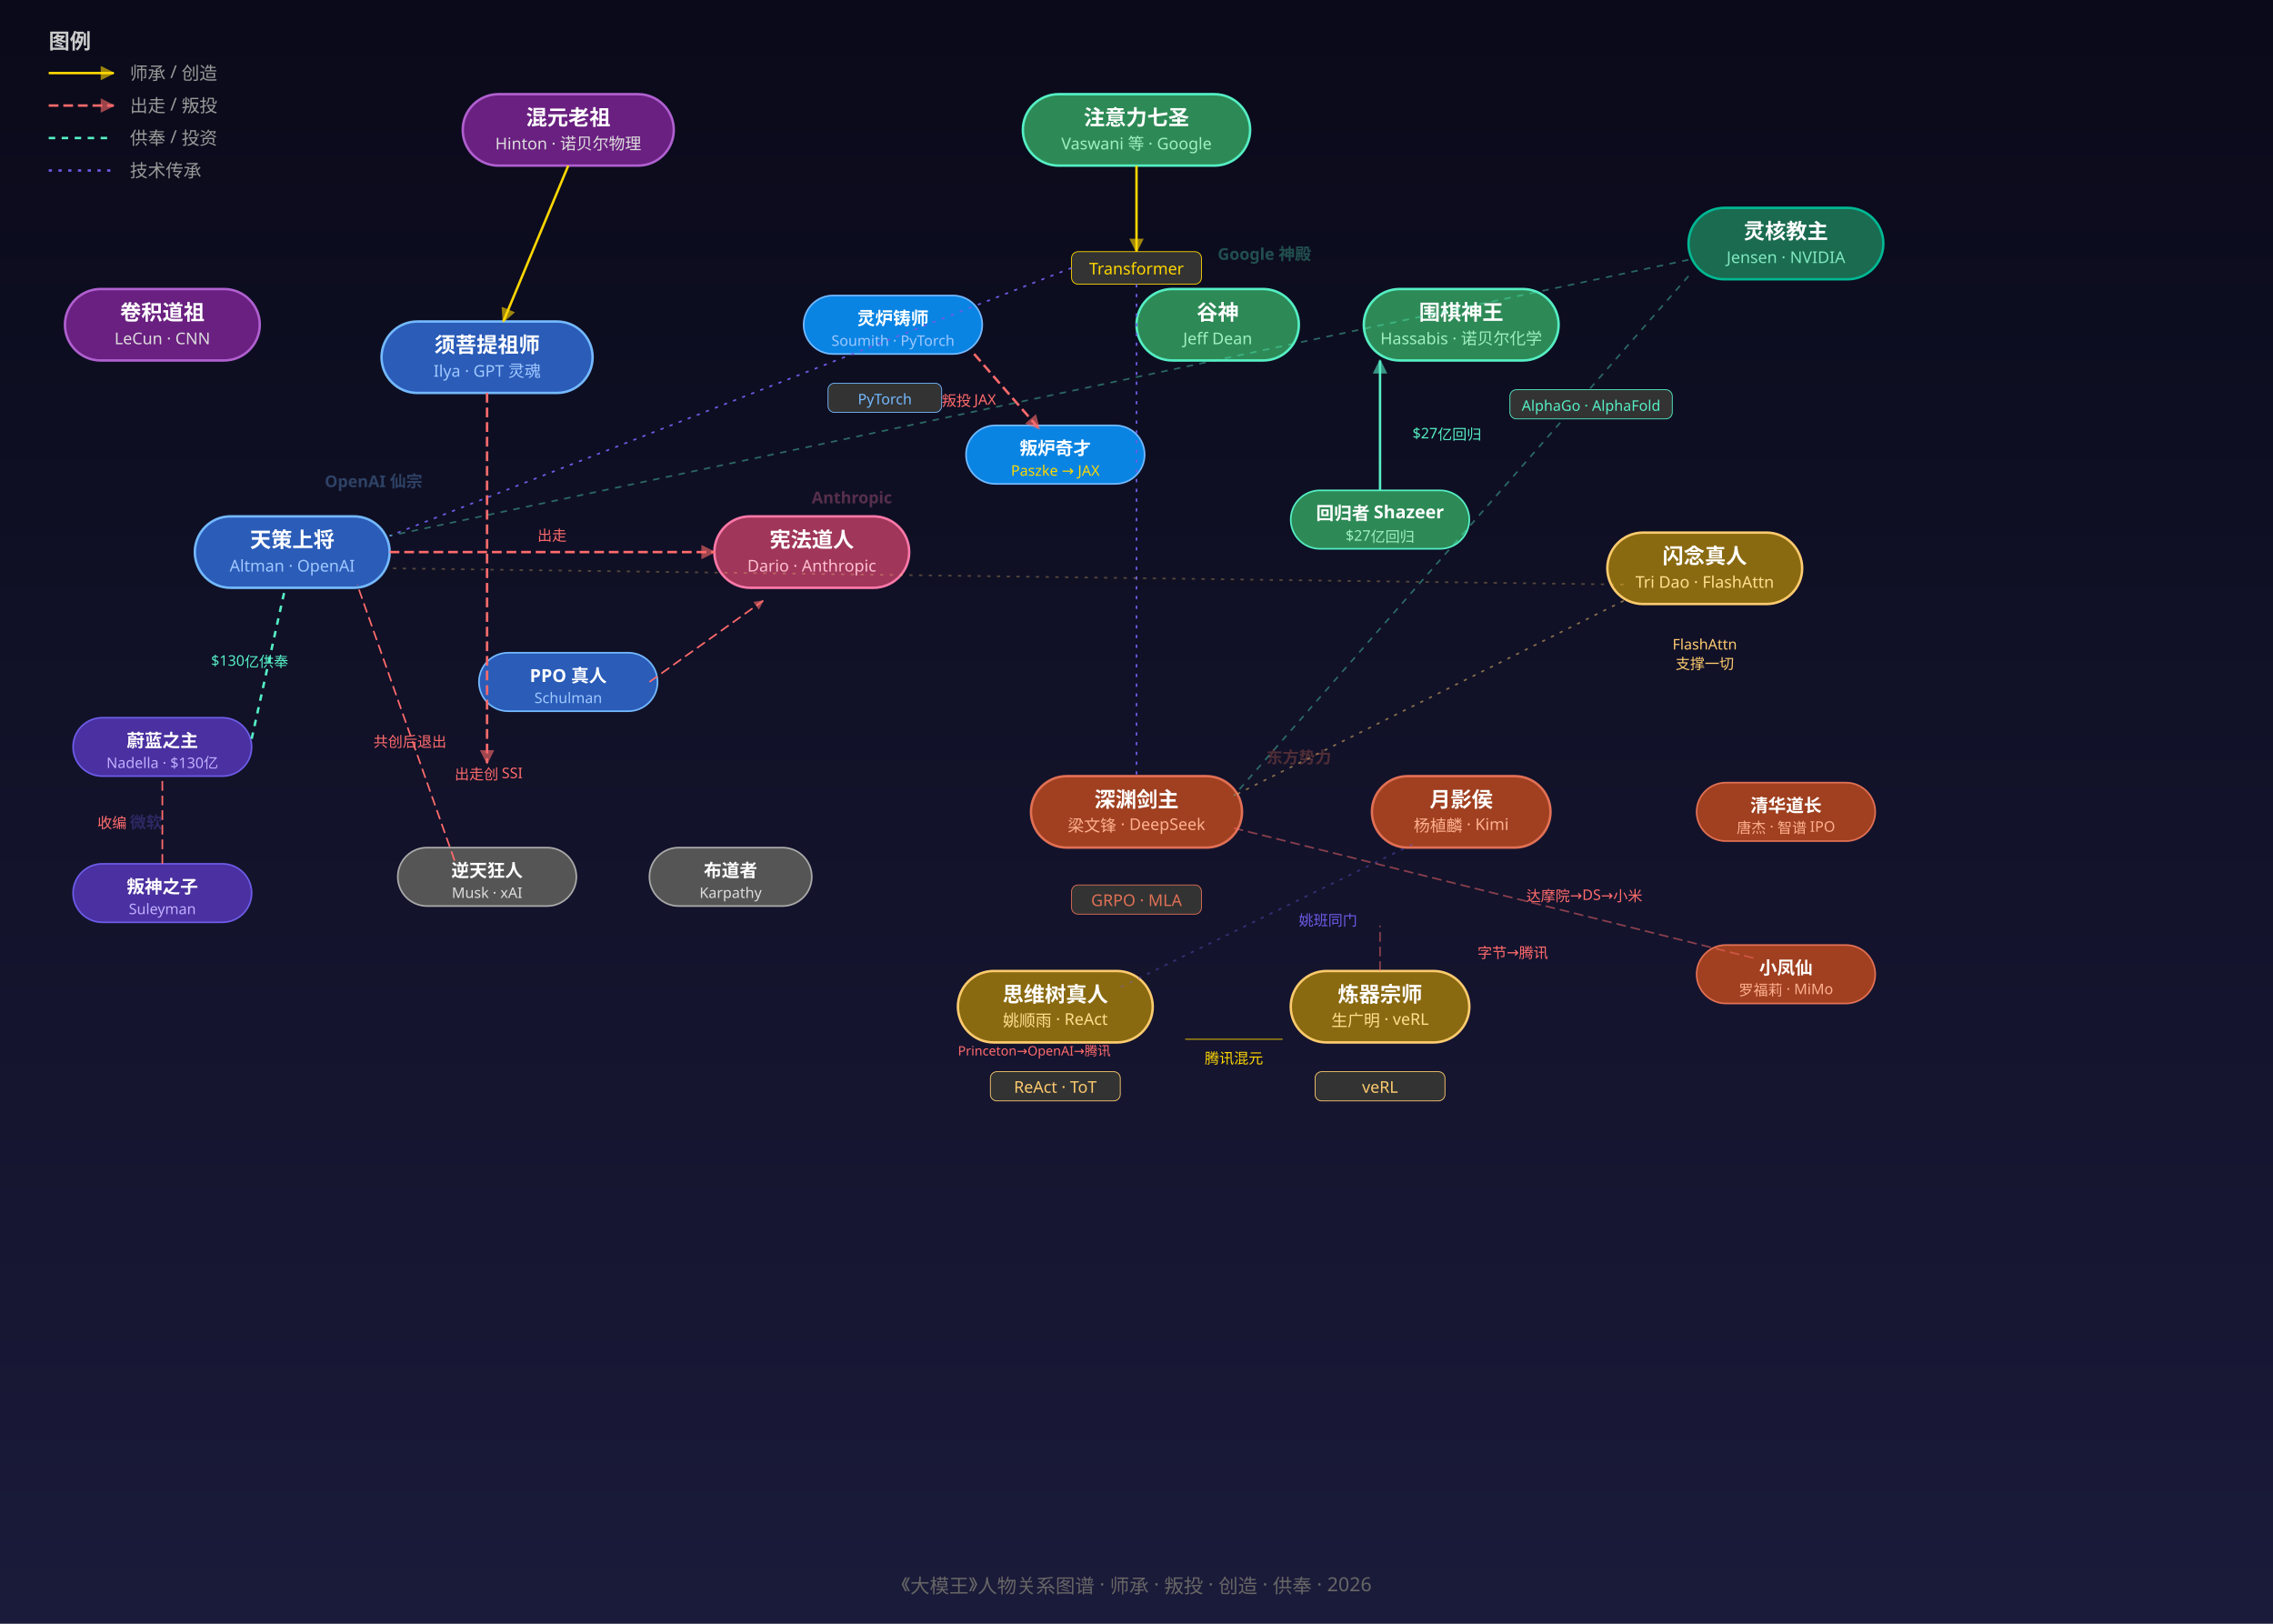
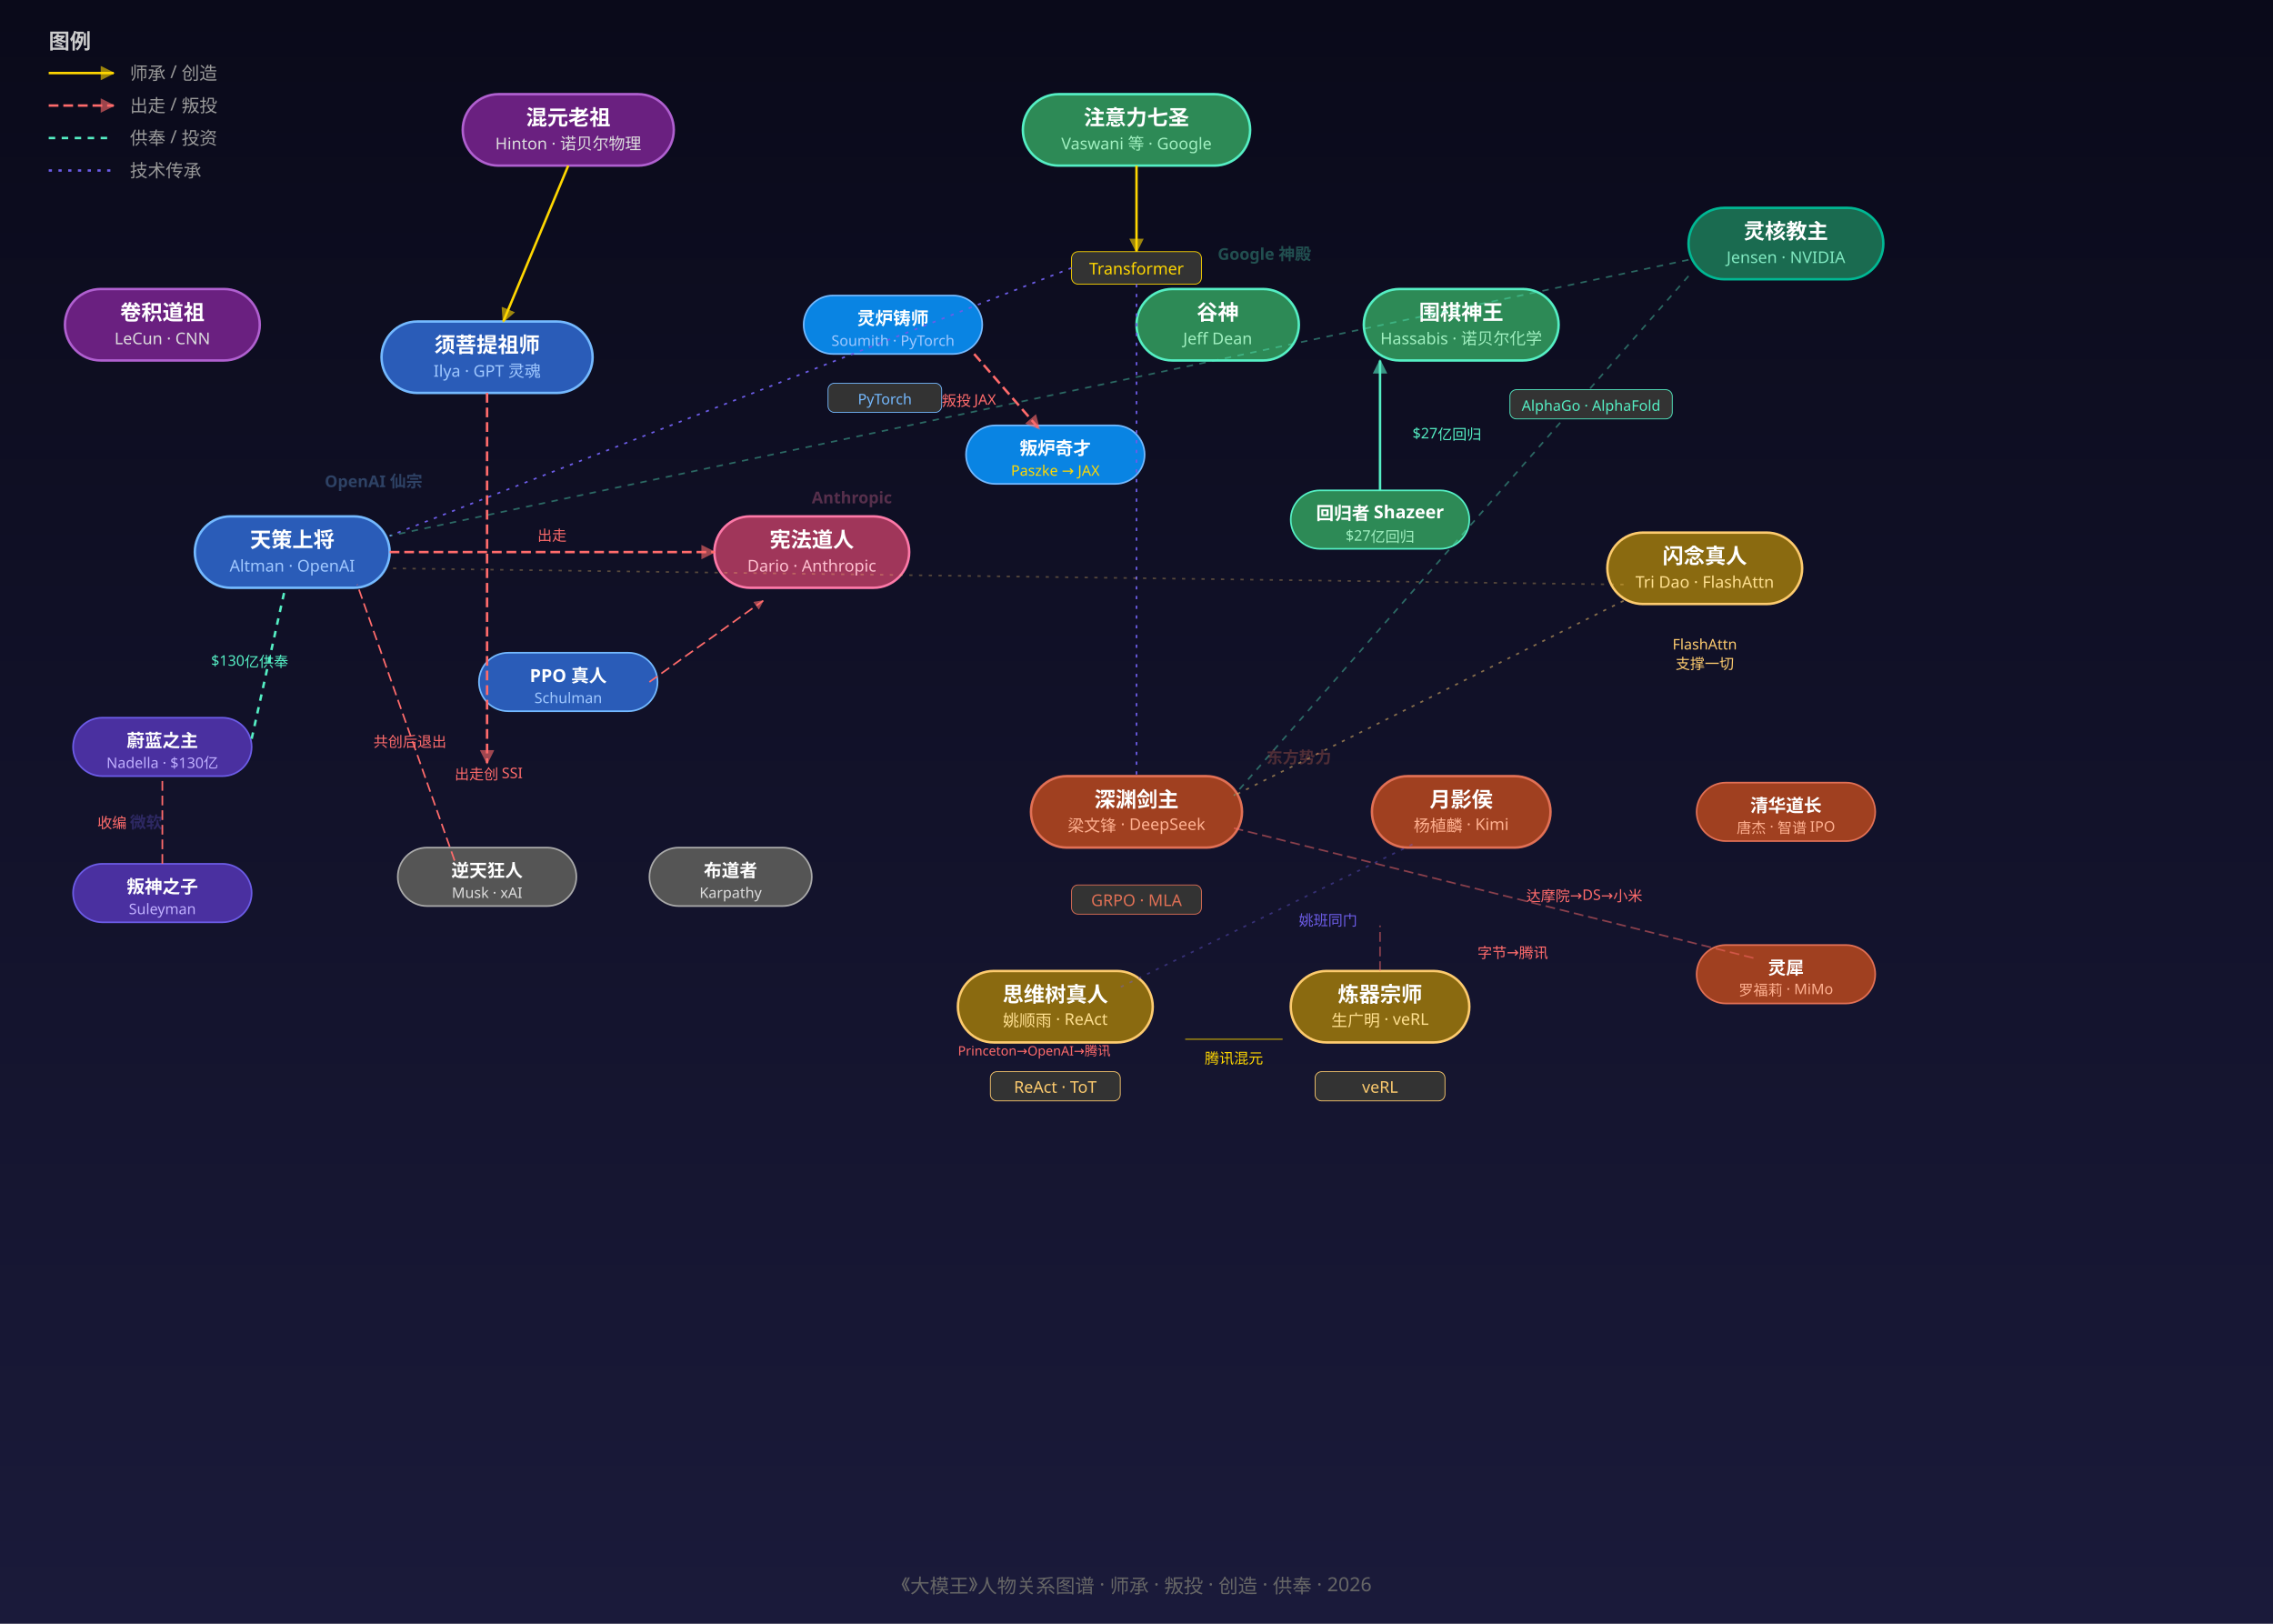
<svg xmlns="http://www.w3.org/2000/svg" viewBox="0 0 1400 1000" font-family="'Noto Sans SC', 'PingFang SC', system-ui, sans-serif">
  <defs>
    <linearGradient id="bg" x1="0%" y1="0%" x2="0%" y2="100%">
      <stop offset="0%" style="stop-color:#0a0a1a" />
      <stop offset="100%" style="stop-color:#1a1a3a" />
    </linearGradient>
    <marker id="arrow" viewBox="0 0 10 10" refX="9" refY="5" markerWidth="6" markerHeight="6" orient="auto-start-reverse">
      <path d="M 0 0 L 10 5 L 0 10 z" fill="#FFD700" opacity="0.6" />
    </marker>
    <marker id="arrowRed" viewBox="0 0 10 10" refX="9" refY="5" markerWidth="6" markerHeight="6" orient="auto-start-reverse">
      <path d="M 0 0 L 10 5 L 0 10 z" fill="#ff6b6b" opacity="0.6" />
    </marker>
    <marker id="arrowGreen" viewBox="0 0 10 10" refX="9" refY="5" markerWidth="6" markerHeight="6" orient="auto-start-reverse">
      <path d="M 0 0 L 10 5 L 0 10 z" fill="#55efc4" opacity="0.6" />
    </marker>
  </defs>
  <rect width="1400" height="1000" fill="url(#bg)" />
  <g transform="translate(30,30)" font-size="11" fill="#999">
    <text y="0" font-size="13" fill="#ccc" font-weight="bold">图例</text>
    <line x1="0" y1="15" x2="40" y2="15" stroke="#FFD700" stroke-width="1.5" marker-end="url(#arrow)" />
    <text x="50" y="19">师承 / 创造</text>
    <line x1="0" y1="35" x2="40" y2="35" stroke="#ff6b6b" stroke-width="1.5" stroke-dasharray="6,3" marker-end="url(#arrowRed)" />
    <text x="50" y="39">出走 / 叛投</text>
    <line x1="0" y1="55" x2="40" y2="55" stroke="#55efc4" stroke-width="1.5" stroke-dasharray="4,4" />
    <text x="50" y="59">供奉 / 投资</text>
    <line x1="0" y1="75" x2="40" y2="75" stroke="#6c5ce7" stroke-width="1.5" stroke-dasharray="2,4" />
    <text x="50" y="79">技术传承</text>
  </g>
  <g transform="translate(350,80)">
    <rect x="-65" y="-22" width="130" height="44" rx="22" fill="#6a2080" stroke="#b060d0" stroke-width="1.5" />
    <text x="0" y="-3" text-anchor="middle" fill="white" font-size="13" font-weight="bold">混元老祖</text>
    <text x="0" y="12" text-anchor="middle" fill="#ddd" font-size="10">Hinton · 诺贝尔物理</text>
  </g>
  <g transform="translate(100,200)">
    <rect x="-60" y="-22" width="120" height="44" rx="22" fill="#6a2080" stroke="#b060d0" stroke-width="1.5" />
    <text x="0" y="-3" text-anchor="middle" fill="white" font-size="13" font-weight="bold">卷积道祖</text>
    <text x="0" y="12" text-anchor="middle" fill="#ddd" font-size="10">LeCun · CNN</text>
  </g>
  <g transform="translate(700,80)">
    <rect x="-70" y="-22" width="140" height="44" rx="22" fill="#2d8a56" stroke="#55efc4" stroke-width="1.5" />
    <text x="0" y="-3" text-anchor="middle" fill="white" font-size="13" font-weight="bold">注意力七圣</text>
    <text x="0" y="12" text-anchor="middle" fill="#a0f0c0" font-size="10">Vaswani 等 · Google</text>
  </g>
  <g transform="translate(300,220)">
    <rect x="-65" y="-22" width="130" height="44" rx="22" fill="#2a5cb8" stroke="#74b9ff" stroke-width="1.5" />
    <text x="0" y="-3" text-anchor="middle" fill="white" font-size="13" font-weight="bold">须菩提祖师</text>
    <text x="0" y="12" text-anchor="middle" fill="#a0c8ff" font-size="10">Ilya · GPT 灵魂</text>
  </g>
  <g transform="translate(180,340)">
    <rect x="-60" y="-22" width="120" height="44" rx="22" fill="#2a5cb8" stroke="#74b9ff" stroke-width="1.5" />
    <text x="0" y="-3" text-anchor="middle" fill="white" font-size="13" font-weight="bold">天策上将</text>
    <text x="0" y="12" text-anchor="middle" fill="#a0c8ff" font-size="10">Altman · OpenAI</text>
  </g>
  <g transform="translate(500,340)">
    <rect x="-60" y="-22" width="120" height="44" rx="22" fill="#a0365a" stroke="#fd79a8" stroke-width="1.5" />
    <text x="0" y="-3" text-anchor="middle" fill="white" font-size="13" font-weight="bold">宪法道人</text>
    <text x="0" y="12" text-anchor="middle" fill="#ffc0d0" font-size="10">Dario · Anthropic</text>
  </g>
  <g transform="translate(350,420)">
    <rect x="-55" y="-18" width="110" height="36" rx="18" fill="#2a5cb8" stroke="#74b9ff" stroke-width="1" />
    <text x="0" y="0" text-anchor="middle" fill="white" font-size="11" font-weight="bold">PPO 真人</text>
    <text x="0" y="13" text-anchor="middle" fill="#a0c8ff" font-size="9">Schulman</text>
  </g>
  <g transform="translate(750,200)">
    <rect x="-50" y="-22" width="100" height="44" rx="22" fill="#2d8a56" stroke="#55efc4" stroke-width="1.5" />
    <text x="0" y="-3" text-anchor="middle" fill="white" font-size="13" font-weight="bold">谷神</text>
    <text x="0" y="12" text-anchor="middle" fill="#a0f0c0" font-size="10">Jeff Dean</text>
  </g>
  <g transform="translate(900,200)">
    <rect x="-60" y="-22" width="120" height="44" rx="22" fill="#2d8a56" stroke="#55efc4" stroke-width="1.5" />
    <text x="0" y="-3" text-anchor="middle" fill="white" font-size="13" font-weight="bold">围棋神王</text>
    <text x="0" y="12" text-anchor="middle" fill="#a0f0c0" font-size="10">Hassabis · 诺贝尔化学</text>
  </g>
  <g transform="translate(850,320)">
    <rect x="-55" y="-18" width="110" height="36" rx="18" fill="#2d8a56" stroke="#55efc4" stroke-width="1" />
    <text x="0" y="0" text-anchor="middle" fill="white" font-size="11" font-weight="bold">回归者 Shazeer</text>
    <text x="0" y="13" text-anchor="middle" fill="#a0f0c0" font-size="9">$27亿回归</text>
  </g>
  <g transform="translate(1100,150)">
    <rect x="-60" y="-22" width="120" height="44" rx="22" fill="#1a6b50" stroke="#00b894" stroke-width="1.5" />
    <text x="0" y="-3" text-anchor="middle" fill="white" font-size="13" font-weight="bold">灵核教主</text>
    <text x="0" y="12" text-anchor="middle" fill="#80e8c0" font-size="10">Jensen · NVIDIA</text>
  </g>
  <g transform="translate(550,200)">
    <rect x="-55" y="-18" width="110" height="36" rx="18" fill="#0984e3" stroke="#74b9ff" stroke-width="1" />
    <text x="0" y="0" text-anchor="middle" fill="white" font-size="11" font-weight="bold">灵炉铸师</text>
    <text x="0" y="13" text-anchor="middle" fill="#a0c8ff" font-size="9">Soumith · PyTorch</text>
  </g>
  <g transform="translate(650,280)">
    <rect x="-55" y="-18" width="110" height="36" rx="18" fill="#0984e3" stroke="#74b9ff" stroke-width="1" />
    <text x="0" y="0" text-anchor="middle" fill="white" font-size="11" font-weight="bold">叛炉奇才</text>
    <text x="0" y="13" text-anchor="middle" fill="#ffd700" font-size="9">Paszke → JAX</text>
  </g>
  <g transform="translate(1050,350)">
    <rect x="-60" y="-22" width="120" height="44" rx="22" fill="#8a6a10" stroke="#fdcb6e" stroke-width="1.5" />
    <text x="0" y="-3" text-anchor="middle" fill="white" font-size="13" font-weight="bold">闪念真人</text>
    <text x="0" y="12" text-anchor="middle" fill="#ffe090" font-size="10">Tri Dao · FlashAttn</text>
  </g>
  <g transform="translate(100,460)">
    <rect x="-55" y="-18" width="110" height="36" rx="18" fill="#4a30a0" stroke="#6c5ce7" stroke-width="1" />
    <text x="0" y="0" text-anchor="middle" fill="white" font-size="11" font-weight="bold">蔚蓝之主</text>
    <text x="0" y="13" text-anchor="middle" fill="#c0b0ff" font-size="9">Nadella · $130亿</text>
  </g>
  <g transform="translate(100,550)">
    <rect x="-55" y="-18" width="110" height="36" rx="18" fill="#4a30a0" stroke="#6c5ce7" stroke-width="1" />
    <text x="0" y="0" text-anchor="middle" fill="white" font-size="11" font-weight="bold">叛神之子</text>
    <text x="0" y="13" text-anchor="middle" fill="#c0b0ff" font-size="9">Suleyman</text>
  </g>
  <g transform="translate(300,540)">
    <rect x="-55" y="-18" width="110" height="36" rx="18" fill="#555" stroke="#aaa" stroke-width="1" />
    <text x="0" y="0" text-anchor="middle" fill="white" font-size="11" font-weight="bold">逆天狂人</text>
    <text x="0" y="13" text-anchor="middle" fill="#ddd" font-size="9">Musk · xAI</text>
  </g>
  <g transform="translate(700,500)">
    <rect x="-65" y="-22" width="130" height="44" rx="22" fill="#a04020" stroke="#e17055" stroke-width="1.5" />
    <text x="0" y="-3" text-anchor="middle" fill="white" font-size="13" font-weight="bold">深渊剑主</text>
    <text x="0" y="12" text-anchor="middle" fill="#ffb090" font-size="10">梁文锋 · DeepSeek</text>
  </g>
  <g transform="translate(900,500)">
    <rect x="-55" y="-22" width="110" height="44" rx="22" fill="#a04020" stroke="#e17055" stroke-width="1.5" />
    <text x="0" y="-3" text-anchor="middle" fill="white" font-size="13" font-weight="bold">月影侯</text>
    <text x="0" y="12" text-anchor="middle" fill="#ffb090" font-size="10">杨植麟 · Kimi</text>
  </g>
  <g transform="translate(850,620)">
    <rect x="-55" y="-22" width="110" height="44" rx="22" fill="#8a6a10" stroke="#fdcb6e" stroke-width="1.5" />
    <text x="0" y="-3" text-anchor="middle" fill="white" font-size="13" font-weight="bold">炼器宗师</text>
    <text x="0" y="12" text-anchor="middle" fill="#ffe090" font-size="10">生广明 · veRL</text>
  </g>
  <g transform="translate(650,620)">
    <rect x="-60" y="-22" width="120" height="44" rx="22" fill="#8a6a10" stroke="#fdcb6e" stroke-width="1.5" />
    <text x="0" y="-3" text-anchor="middle" fill="white" font-size="13" font-weight="bold">思维树真人</text>
    <text x="0" y="12" text-anchor="middle" fill="#ffe090" font-size="10">姚顺雨 · ReAct</text>
  </g>
  <g transform="translate(1100,500)">
    <rect x="-55" y="-18" width="110" height="36" rx="18" fill="#a04020" stroke="#e17055" stroke-width="1" />
    <text x="0" y="0" text-anchor="middle" fill="white" font-size="11" font-weight="bold">清华道长</text>
    <text x="0" y="13" text-anchor="middle" fill="#ffb090" font-size="9">唐杰 · 智谱 IPO</text>
  </g>
  <g transform="translate(1100,600)">
    <rect x="-55" y="-18" width="110" height="36" rx="18" fill="#a04020" stroke="#e17055" stroke-width="1" />
-     <text x="0" y="0" text-anchor="middle" fill="white" font-size="11" font-weight="bold">小凤仙</text>
+     <text x="0" y="0" text-anchor="middle" fill="white" font-size="11" font-weight="bold">灵犀</text>
    <text x="0" y="13" text-anchor="middle" fill="#ffb090" font-size="9">罗福莉 · MiMo</text>
  </g>
  <g transform="translate(450,540)">
    <rect x="-50" y="-18" width="100" height="36" rx="18" fill="#555" stroke="#aaa" stroke-width="1" />
    <text x="0" y="0" text-anchor="middle" fill="white" font-size="11" font-weight="bold">布道者</text>
    <text x="0" y="13" text-anchor="middle" fill="#ddd" font-size="9">Karpathy</text>
  </g>
  <line x1="350" y1="102" x2="310" y2="198" stroke="#FFD700" stroke-width="1.5" marker-end="url(#arrow)" />
  <line x1="700" y1="102" x2="700" y2="155" stroke="#FFD700" stroke-width="1.5" marker-end="url(#arrow)" />
  <rect x="660" y="155" width="80" height="20" rx="4" fill="#333" stroke="#FFD700" stroke-width="0.5" />
  <text x="700" y="169" text-anchor="middle" fill="#FFD700" font-size="10">Transformer</text>
  <line x1="660" y1="165" x2="240" y2="330" stroke="#6c5ce7" stroke-width="1" stroke-dasharray="2,4" />
  <line x1="700" y1="175" x2="700" y2="478" stroke="#6c5ce7" stroke-width="1" stroke-dasharray="2,4" />
  <line x1="300" y1="242" x2="300" y2="470" stroke="#ff6b6b" stroke-width="1.5" stroke-dasharray="6,3" marker-end="url(#arrowRed)" />
  <text x="280" y="480" fill="#ff6b6b" font-size="9">出走创 SSI</text>
  <line x1="240" y1="340" x2="440" y2="340" stroke="#ff6b6b" stroke-width="1.5" stroke-dasharray="6,3" marker-end="url(#arrowRed)" />
  <text x="340" y="333" text-anchor="middle" fill="#ff6b6b" font-size="9">出走</text>
  <line x1="400" y1="420" x2="470" y2="370" stroke="#ff6b6b" stroke-width="1" stroke-dasharray="6,3" marker-end="url(#arrowRed)" />
  <line x1="600" y1="218" x2="640" y2="264" stroke="#ff6b6b" stroke-width="1.5" stroke-dasharray="6,3" marker-end="url(#arrowRed)" />
  <text x="580" y="250" fill="#ff6b6b" font-size="9">叛投 JAX</text>
  <rect x="510" y="236" width="70" height="18" rx="4" fill="#333" stroke="#74b9ff" stroke-width="0.5" />
  <text x="545" y="249" text-anchor="middle" fill="#74b9ff" font-size="9">PyTorch</text>
  <line x1="850" y1="302" x2="850" y2="222" stroke="#55efc4" stroke-width="1.5" marker-end="url(#arrowGreen)" />
  <text x="870" y="270" fill="#55efc4" font-size="9">$27亿回归</text>
  <line x1="155" y1="455" x2="175" y2="365" stroke="#55efc4" stroke-width="1.5" stroke-dasharray="4,4" />
  <text x="130" y="410" fill="#55efc4" font-size="9">$130亿供奉</text>
  <line x1="100" y1="532" x2="100" y2="478" stroke="#ff6b6b" stroke-width="1" stroke-dasharray="6,3" />
  <text x="60" y="510" fill="#ff6b6b" font-size="9">收编</text>
  <line x1="280" y1="530" x2="220" y2="360" stroke="#ff6b6b" stroke-width="1" stroke-dasharray="6,3" />
  <text x="230" y="460" fill="#ff6b6b" font-size="9">共创后退出</text>
  <line x1="1040" y1="160" x2="240" y2="330" stroke="#55efc4" stroke-width="1" stroke-dasharray="4,4" opacity="0.4" />
  <line x1="1040" y1="170" x2="760" y2="490" stroke="#55efc4" stroke-width="1" stroke-dasharray="4,4" opacity="0.4" />
  <line x1="1000" y1="370" x2="760" y2="490" stroke="#fdcb6e" stroke-width="1" stroke-dasharray="2,4" opacity="0.5" />
  <line x1="1000" y1="360" x2="240" y2="350" stroke="#fdcb6e" stroke-width="1" stroke-dasharray="2,4" opacity="0.3" />
  <text x="1050" y="400" text-anchor="middle" fill="#fdcb6e" font-size="9">FlashAttn</text>
  <text x="1050" y="412" text-anchor="middle" fill="#fdcb6e" font-size="9">支撑一切</text>
  <rect x="660" y="545" width="80" height="18" rx="4" fill="#333" stroke="#e17055" stroke-width="0.5" />
  <text x="700" y="558" text-anchor="middle" fill="#e17055" font-size="10">GRPO · MLA</text>
  <rect x="810" y="660" width="80" height="18" rx="4" fill="#333" stroke="#fdcb6e" stroke-width="0.5" />
  <text x="850" y="673" text-anchor="middle" fill="#fdcb6e" font-size="10">veRL</text>
  <rect x="610" y="660" width="80" height="18" rx="4" fill="#333" stroke="#fdcb6e" stroke-width="0.5" />
  <text x="650" y="673" text-anchor="middle" fill="#fdcb6e" font-size="10">ReAct · ToT</text>
  <line x1="730" y1="640" x2="790" y2="640" stroke="#FFD700" stroke-width="1" opacity="0.5" />
  <text x="760" y="655" text-anchor="middle" fill="#FFD700" font-size="9">腾讯混元</text>
  <line x1="870" y1="520" x2="690" y2="608" stroke="#6c5ce7" stroke-width="1" stroke-dasharray="2,4" opacity="0.4" />
  <text x="800" y="570" fill="#6c5ce7" font-size="9">姚班同门</text>
  <line x1="1080" y1="590" x2="760" y2="510" stroke="#ff6b6b" stroke-width="1" stroke-dasharray="6,3" opacity="0.5" />
  <text x="940" y="555" fill="#ff6b6b" font-size="9">达摩院→DS→小米</text>
  <line x1="850" y1="598" x2="850" y2="570" stroke="#ff6b6b" stroke-width="1" stroke-dasharray="6,3" opacity="0.5" />
  <text x="910" y="590" fill="#ff6b6b" font-size="9">字节→腾讯</text>
  <rect x="930" y="240" width="100" height="18" rx="4" fill="#333" stroke="#55efc4" stroke-width="0.5" />
  <text x="980" y="253" text-anchor="middle" fill="#55efc4" font-size="9">AlphaGo · AlphaFold</text>
  <text x="590" y="650" fill="#ff6b6b" font-size="8">Princeton→OpenAI→腾讯</text>
  <text x="700" y="980" text-anchor="middle" fill="#666" font-size="12">《大模王》人物关系图谱 · 师承 · 叛投 · 创造 · 供奉 · 2026</text>
  <text x="200" y="300" fill="#74b9ff" font-size="10" opacity="0.3" font-weight="bold">OpenAI 仙宗</text>
  <text x="750" y="160" fill="#55efc4" font-size="10" opacity="0.3" font-weight="bold">Google 神殿</text>
  <text x="500" y="310" fill="#fd79a8" font-size="10" opacity="0.3" font-weight="bold">Anthropic</text>
  <text x="780" y="470" fill="#e17055" font-size="10" opacity="0.3" font-weight="bold">东方势力</text>
  <text x="80" y="510" fill="#6c5ce7" font-size="10" opacity="0.3" font-weight="bold">微软</text>
</svg>
